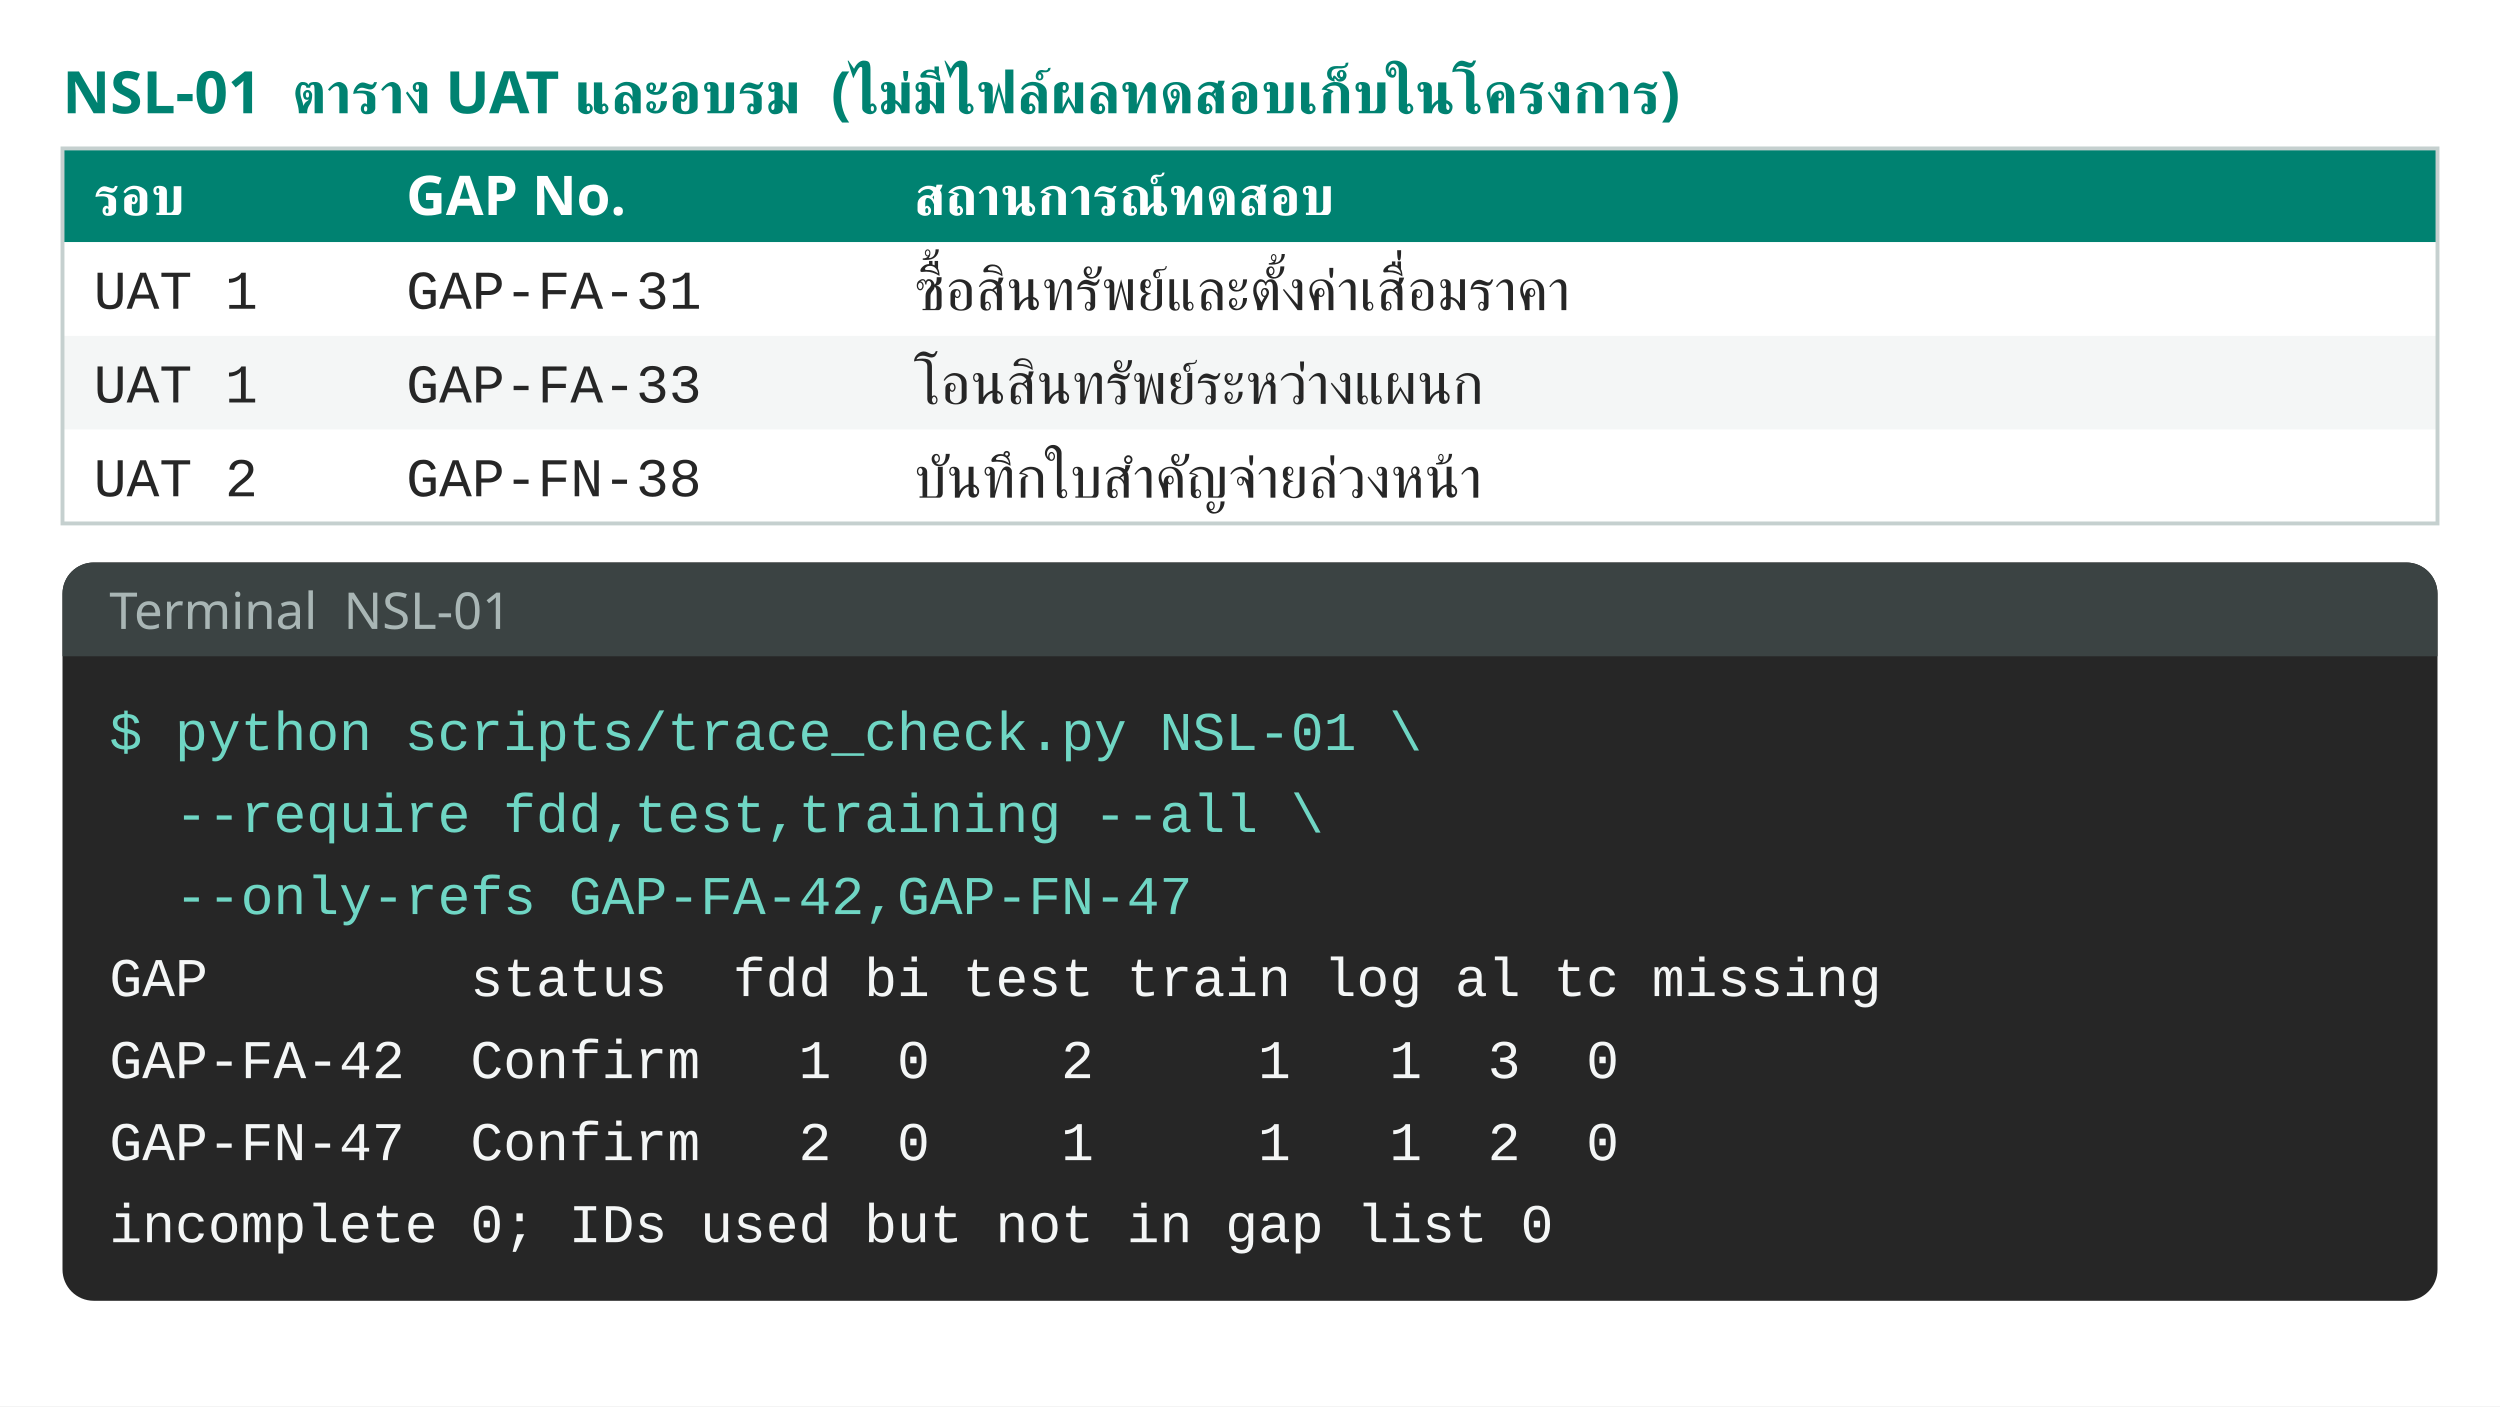
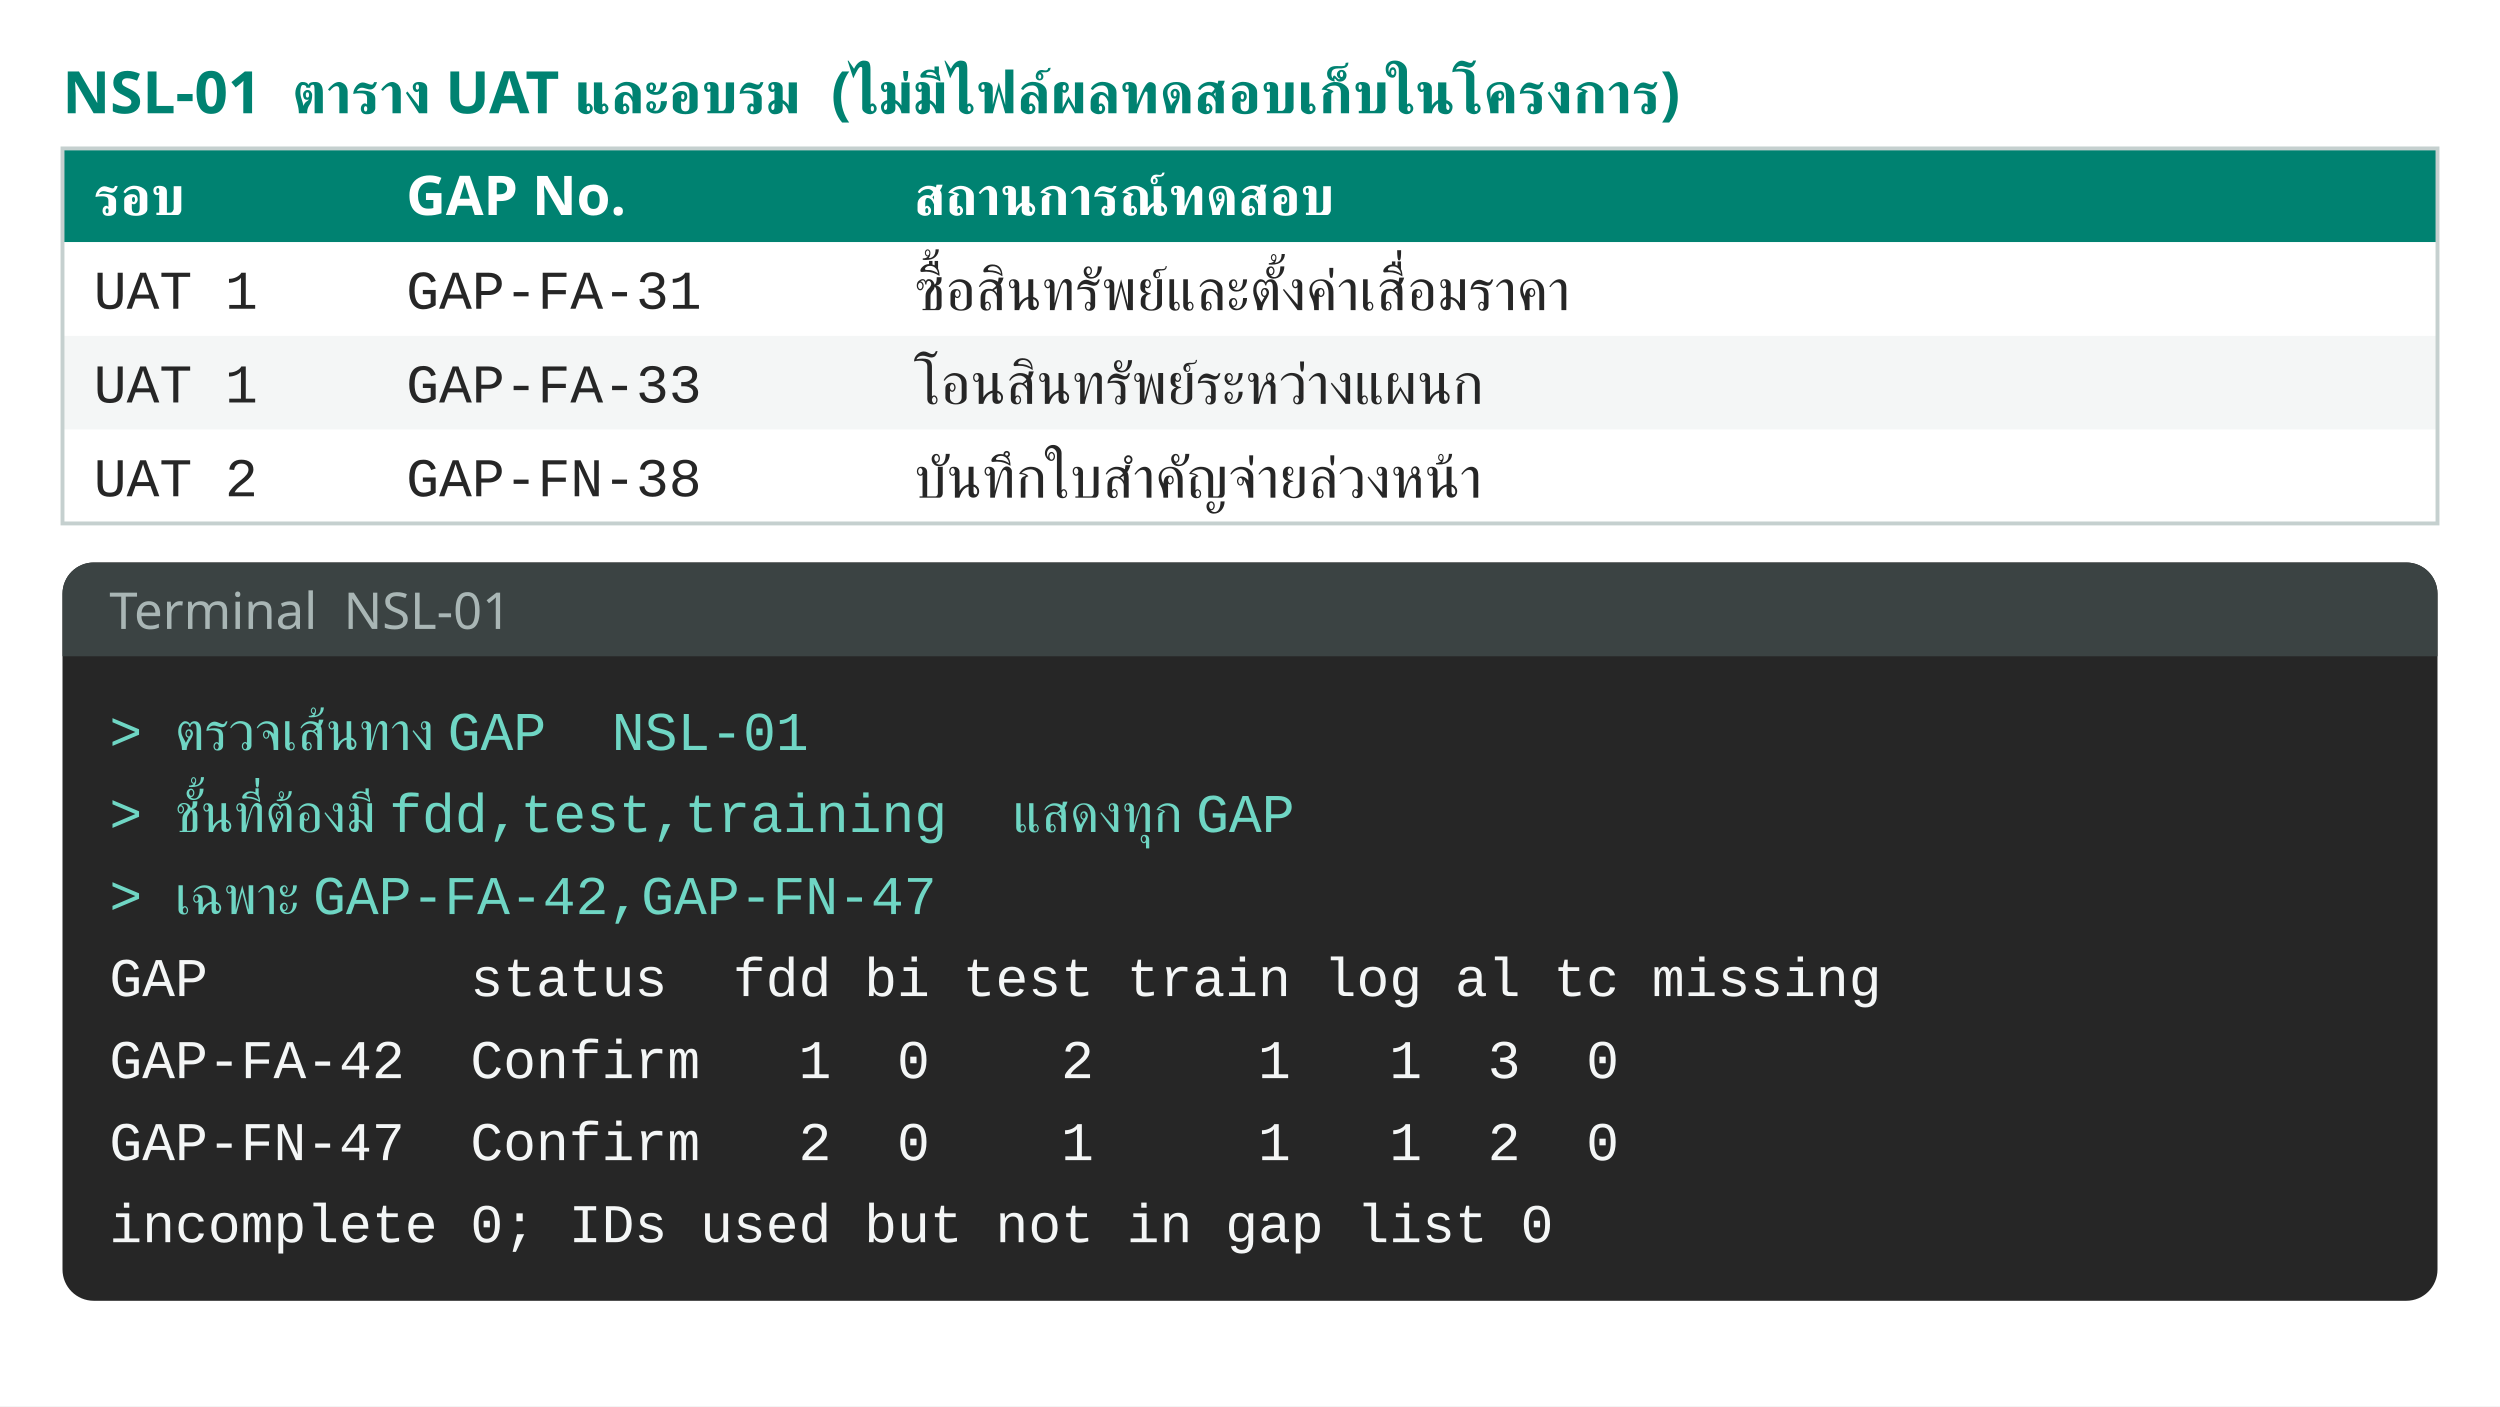
<svg xmlns="http://www.w3.org/2000/svg" width="640" height="360" viewBox="0 0 640 360" role="img">
  <rect width="640" height="360" fill="#FFFFFF" />
  <text x="16" y="29" font-family="Prompt, Sarabun, Tahoma, sans-serif" font-size="15" font-weight="700" fill="#008271" text-anchor="start" xml:space="preserve" style="white-space:pre">NSL-01  ตาราง UAT และอบรม  (ไม่มีไฟล์ผลทดสอบเก็บในโครงการ)</text>
  <rect x="16" y="38" width="608" height="24" rx="0" fill="#008271" />
  <text x="24" y="55.04" font-family="Prompt, Sarabun, Tahoma, sans-serif" font-size="14" font-weight="700" fill="#FFFFFF" text-anchor="start" xml:space="preserve" style="white-space:pre">รอบ</text>
  <text x="104" y="55.04" font-family="Prompt, Sarabun, Tahoma, sans-serif" font-size="14" font-weight="700" fill="#FFFFFF" text-anchor="start" xml:space="preserve" style="white-space:pre">GAP No.</text>
  <text x="234" y="55.04" font-family="Prompt, Sarabun, Tahoma, sans-serif" font-size="14" font-weight="700" fill="#FFFFFF" text-anchor="start" xml:space="preserve" style="white-space:pre">สถานการณ์ทดสอบ</text>
  <rect x="16" y="62" width="608" height="24" rx="0" fill="#FFFFFF" />
  <text x="24" y="79.04" font-family="Consolas, 'Courier New', Prompt, Sarabun, Tahoma, monospace" font-size="14" fill="#262626" text-anchor="start" xml:space="preserve" style="white-space:pre">UAT 1</text>
  <text x="104" y="79.04" font-family="Consolas, 'Courier New', Prompt, Sarabun, Tahoma, monospace" font-size="14" fill="#262626" text-anchor="start" xml:space="preserve" style="white-space:pre">GAP-FA-31</text>
  <text x="234" y="79.4" font-family="Prompt, Sarabun, Tahoma, sans-serif" font-size="15" fill="#262626" text-anchor="start" xml:space="preserve" style="white-space:pre">ซื้อสินทรัพย์และตั้งค่าเสื่อมราคา</text>
  <rect x="16" y="86" width="608" height="24" rx="0" fill="#F4F6F6" />
  <text x="24" y="103.04" font-family="Consolas, 'Courier New', Prompt, Sarabun, Tahoma, monospace" font-size="14" fill="#262626" text-anchor="start" xml:space="preserve" style="white-space:pre">UAT 1</text>
  <text x="104" y="103.04" font-family="Consolas, 'Courier New', Prompt, Sarabun, Tahoma, monospace" font-size="14" fill="#262626" text-anchor="start" xml:space="preserve" style="white-space:pre">GAP-FA-33</text>
  <text x="234" y="103.4" font-family="Prompt, Sarabun, Tahoma, sans-serif" font-size="15" fill="#262626" text-anchor="start" xml:space="preserve" style="white-space:pre">โอนสินทรัพย์ระหว่างแผนก</text>
  <rect x="16" y="110" width="608" height="24" rx="0" fill="#FFFFFF" />
  <text x="24" y="127.04" font-family="Consolas, 'Courier New', Prompt, Sarabun, Tahoma, monospace" font-size="14" fill="#262626" text-anchor="start" xml:space="preserve" style="white-space:pre">UAT 2</text>
  <text x="104" y="127.04" font-family="Consolas, 'Courier New', Prompt, Sarabun, Tahoma, monospace" font-size="14" fill="#262626" text-anchor="start" xml:space="preserve" style="white-space:pre">GAP-FN-38</text>
  <text x="234" y="127.4" font-family="Prompt, Sarabun, Tahoma, sans-serif" font-size="15" fill="#262626" text-anchor="start" xml:space="preserve" style="white-space:pre">บันทึกใบสำคัญจ่ายล่วงหน้า</text>
  <rect x="16" y="38" width="608" height="96" rx="0" fill="none" stroke="#C5D0CF" stroke-width="1" />
  <rect x="16" y="144" width="608" height="189" rx="8" fill="#262626" />
  <path d="M16 152 a8 8 0 0 1 8 -8 h592 a8 8 0 0 1 8 8 v16 h-608 Z" fill="#3B4343" />
  <text x="28" y="161" font-family="Prompt, Sarabun, Tahoma, sans-serif" font-size="13" fill="#A9B6B5" text-anchor="start" xml:space="preserve" style="white-space:pre">Terminal  NSL-01</text>
-   <text x="28" y="192" font-family="Consolas, 'Courier New', Prompt, Sarabun, Tahoma, monospace" font-size="14" fill="#6FD6C4" text-anchor="start" xml:space="preserve" style="white-space:pre">$ python scripts/trace_check.py NSL-01 \</text>
-   <text x="28" y="213" font-family="Consolas, 'Courier New', Prompt, Sarabun, Tahoma, monospace" font-size="14" fill="#6FD6C4" text-anchor="start" xml:space="preserve" style="white-space:pre">  --require fdd,test,training --all \</text>
-   <text x="28" y="234" font-family="Consolas, 'Courier New', Prompt, Sarabun, Tahoma, monospace" font-size="14" fill="#6FD6C4" text-anchor="start" xml:space="preserve" style="white-space:pre">  --only-refs GAP-FA-42,GAP-FN-47</text>
+   <text x="28" y="192" font-family="Consolas, 'Courier New', Prompt, Sarabun, Tahoma, monospace" font-size="14" fill="#6FD6C4" text-anchor="start" xml:space="preserve" style="white-space:pre">&gt; ตรวจเส้นทาง GAP  NSL-01</text>
+   <text x="28" y="213" font-family="Consolas, 'Courier New', Prompt, Sarabun, Tahoma, monospace" font-size="14" fill="#6FD6C4" text-anchor="start" xml:space="preserve" style="white-space:pre">&gt; ชั้นที่ต้องมี fdd,test,training  แสดงทุก GAP</text>
+   <text x="28" y="234" font-family="Consolas, 'Courier New', Prompt, Sarabun, Tahoma, monospace" font-size="14" fill="#6FD6C4" text-anchor="start" xml:space="preserve" style="white-space:pre">&gt; เฉพาะ GAP-FA-42,GAP-FN-47</text>
  <text x="28" y="255" font-family="Consolas, 'Courier New', Prompt, Sarabun, Tahoma, monospace" font-size="14" fill="#F4F6F6" text-anchor="start" xml:space="preserve" style="white-space:pre">GAP        status  fdd bi test train log al tc missing</text>
  <text x="28" y="276" font-family="Consolas, 'Courier New', Prompt, Sarabun, Tahoma, monospace" font-size="14" fill="#F4F6F6" text-anchor="start" xml:space="preserve" style="white-space:pre">GAP-FA-42  Confirm   1  0    2     1   1  3  0</text>
  <text x="28" y="297" font-family="Consolas, 'Courier New', Prompt, Sarabun, Tahoma, monospace" font-size="14" fill="#F4F6F6" text-anchor="start" xml:space="preserve" style="white-space:pre">GAP-FN-47  Confirm   2  0    1     1   1  2  0</text>
  <text x="28" y="318" font-family="Consolas, 'Courier New', Prompt, Sarabun, Tahoma, monospace" font-size="14" fill="#F4F6F6" text-anchor="start" xml:space="preserve" style="white-space:pre">incomplete 0; IDs used but not in gap list 0</text>
</svg>
